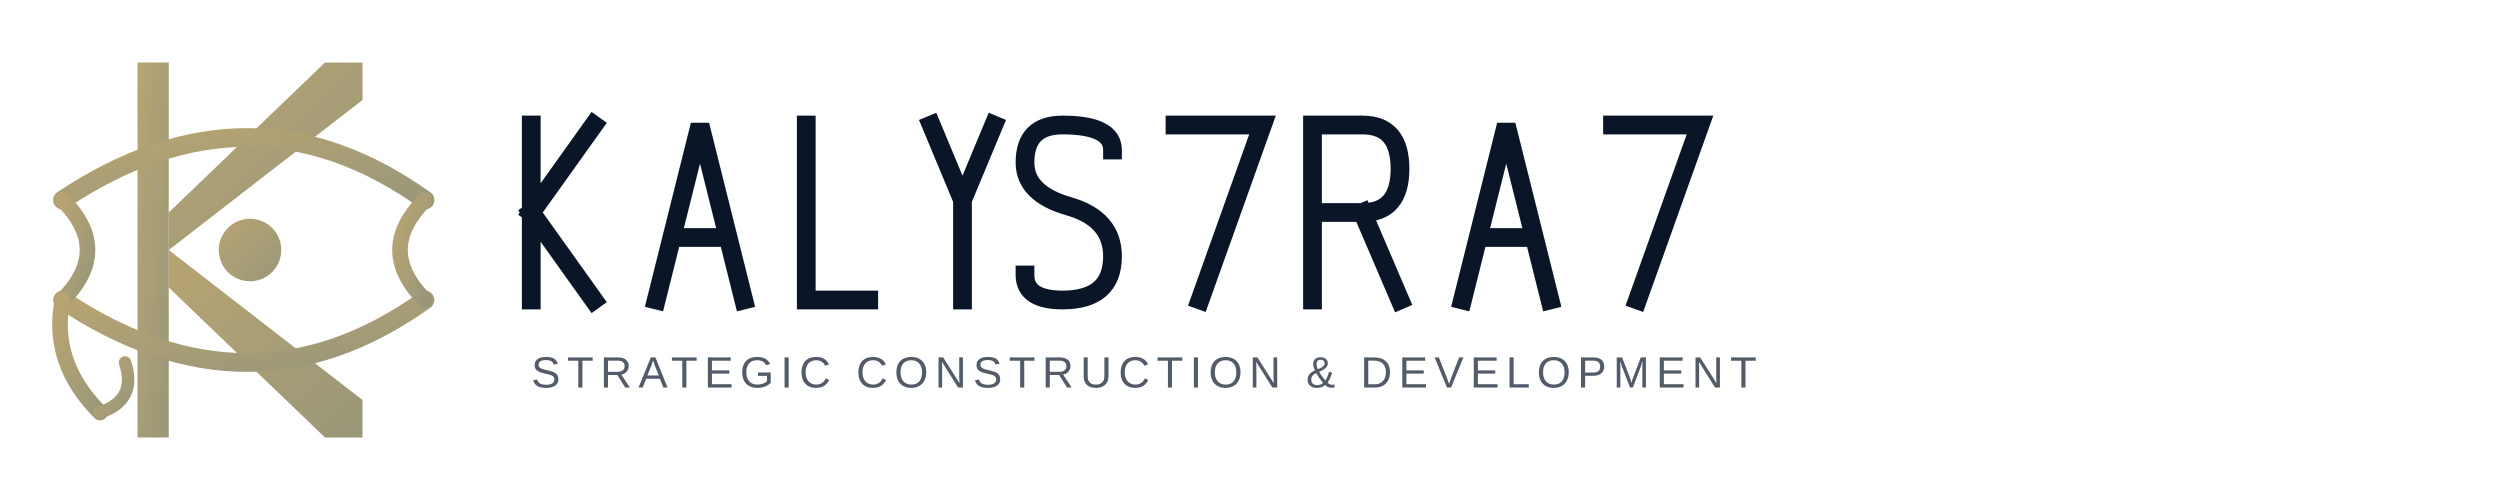
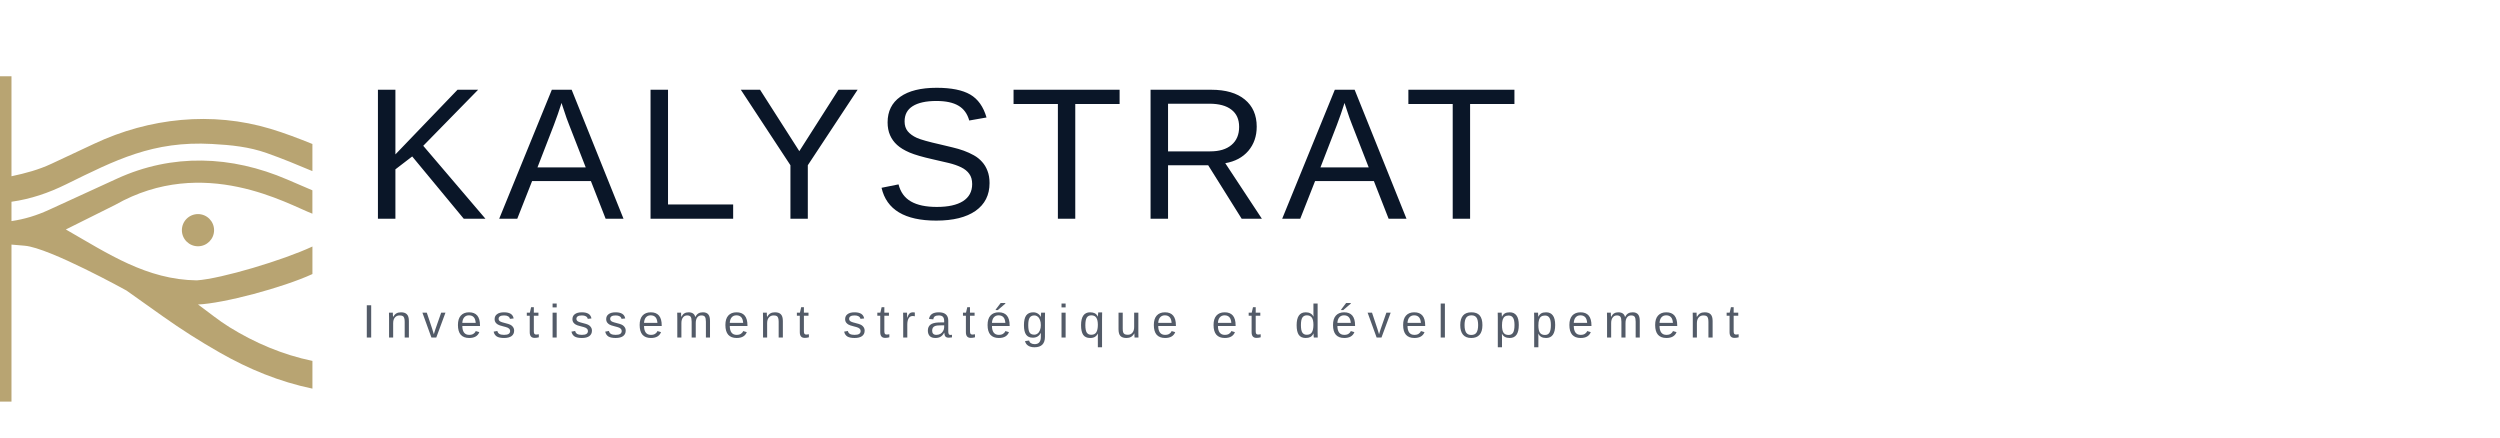
- <svg xmlns="http://www.w3.org/2000/svg" viewBox="0 0 400 80">
-   <defs>
-     <linearGradient id="gold" x1="0%" y1="0%" x2="100%" y2="100%">
-       <stop offset="0%" stop-color="#B8A472" />
-       <stop offset="100%" stop-color="#999779" />
-     </linearGradient>
-   </defs>
-   <g transform="translate(10, 10)">
-     <rect x="12" y="0" width="5" height="60" fill="url(#gold)" />
-     <polygon points="17,30 17,24 42,0 48,0 48,6" fill="url(#gold)" />
-     <polygon points="17,30 17,36 42,60 48,60 48,54" fill="url(#gold)" />
-     <path d="M 0,22 Q 30,2 58,22" stroke="url(#gold)" stroke-width="3" fill="none" stroke-linecap="round" />
-     <path d="M 0,38 Q 30,58 58,38" stroke="url(#gold)" stroke-width="3" fill="none" stroke-linecap="round" />
-     <path d="M 0,22 Q 8,30 0,38" stroke="url(#gold)" stroke-width="2.5" fill="none" stroke-linecap="round" />
-     <path d="M 58,22 Q 50,30 58,38" stroke="url(#gold)" stroke-width="2.5" fill="none" stroke-linecap="round" />
-     <circle cx="30" cy="30" r="5" fill="url(#gold)" />
-     <path d="M 0,38 Q -2,48 6,56" stroke="url(#gold)" stroke-width="2.5" fill="none" stroke-linecap="round" />
-     <path d="M 6,56 Q 12,54 10,48" stroke="url(#gold)" stroke-width="2" fill="none" stroke-linecap="round" />
+ <svg xmlns="http://www.w3.org/2000/svg" width="400" height="70" viewBox="0 0 400 70" aria-hidden="true">
+   <g transform="translate(2,5) scale(0.255) translate(-580,-1500)">
+     <path d="M644.53,1608.89l-31.06,15.48c26.46,15.16,50.69,31.53,82.18,31.94,15.61-1.08,54.22-12.69,72.54-21.24v17.27c-18.53,8.54-55.95,18.48-71.8,19.1,6.91,5.01,12.69,9.86,19.72,14.22,15.94,9.88,33.55,17.36,52.08,21.18v17.4c-20.71-4.32-39.85-12.17-58.26-22.69-12.39-7.07-23.93-14.39-35.5-22.6l-22.92-16.27s-48.39-26.8-63.83-28.11l-8.32-.71v98.5h-17.08v-204.1h17.08v62.72c8.87-1.88,17.09-4.08,25.17-7.87l26.93-12.62c34.44-16.14,73.65-20.31,110.34-9.3,9.02,2.71,17.73,6.06,26.38,9.55v17.02c-9.44-3.99-18.82-7.85-28.66-11.33-11.09-3.92-22.12-5.04-34.39-5.71-37.01-2.03-60.33,10.02-91.57,25.36-11.01,5.41-22.06,9.18-34.2,10.9v12.14c8.17-1.19,15.79-3.52,23.51-7.06l42.6-19.53c34.86-15.98,71.86-14.56,106.87.48l15.83,6.8v14.66c-15.15-5.74-68.11-37.11-123.66-5.58ZM696.38,1614.72c-5.58,0-10.1,4.52-10.1,10.1s4.52,10.1,10.1,10.1,10.1-4.52,10.1-10.1-4.52-10.1-10.1-10.1Z" fill="#B8A472" />
  </g>
-   <g transform="translate(85, 20)">
-     <path d="M 0,0 L 0,28 M 0,14 L 10,0 M 0,14 L 10,28" stroke="#0A1628" stroke-width="3" fill="none" stroke-linecap="square" />
-     <path d="M 20,28 L 27,0 L 34,28 M 23,18 L 31,18" stroke="#0A1628" stroke-width="3" fill="none" stroke-linecap="square" />
-     <path d="M 44,0 L 44,28 L 54,28" stroke="#0A1628" stroke-width="3" fill="none" stroke-linecap="square" />
-     <path d="M 64,0 L 69,12 L 74,0 M 69,12 L 69,28" stroke="#0A1628" stroke-width="3" fill="none" stroke-linecap="square" />
-     <path d="M 93,4 Q 93,0 85,0 Q 79,0 79,6 Q 79,11 86,13 Q 93,15 93,21 Q 93,28 85,28 Q 79,28 79,24" stroke="#0A1628" stroke-width="3" fill="none" stroke-linecap="square" />
-     <path d="M 103,0 L 117,0 L 107,28" stroke="#0A1628" stroke-width="3" fill="none" stroke-linecap="square" />
-     <path d="M 125,28 L 125,0 L 133,0 Q 139,0 139,7 Q 139,14 133,14 L 125,14 M 133,14 L 139,28" stroke="#0A1628" stroke-width="3" fill="none" stroke-linecap="square" />
-     <path d="M 149,28 L 156,0 L 163,28 M 152,18 L 160,18" stroke="#0A1628" stroke-width="3" fill="none" stroke-linecap="square" />
-     <path d="M 173,0 L 187,0 L 177,28" stroke="#0A1628" stroke-width="3" fill="none" stroke-linecap="square" />
-   </g>
-   <text x="85" y="62" fill="#0A1628" font-family="'Akzidenz Grotesk', 'Helvetica Neue', Arial, sans-serif" font-size="7" letter-spacing="0.15em" opacity="0.7">STRATEGIC CONSTRUCTION &amp; DEVELOPMENT</text>
+   <text x="58" y="35" font-family="'Akzidenz Grotesk','Helvetica Neue',Arial,sans-serif" font-weight="300" font-size="30" letter-spacing="0.06em" fill="#0A1628">KALYSTRAT</text>
+   <text x="58" y="54" font-family="'Akzidenz Grotesk','Helvetica Neue',Arial,sans-serif" font-weight="300" font-size="7.5" letter-spacing="0.22em" fill="#0A1628" opacity="0.7">Investissement stratégique et développement</text>
</svg>
